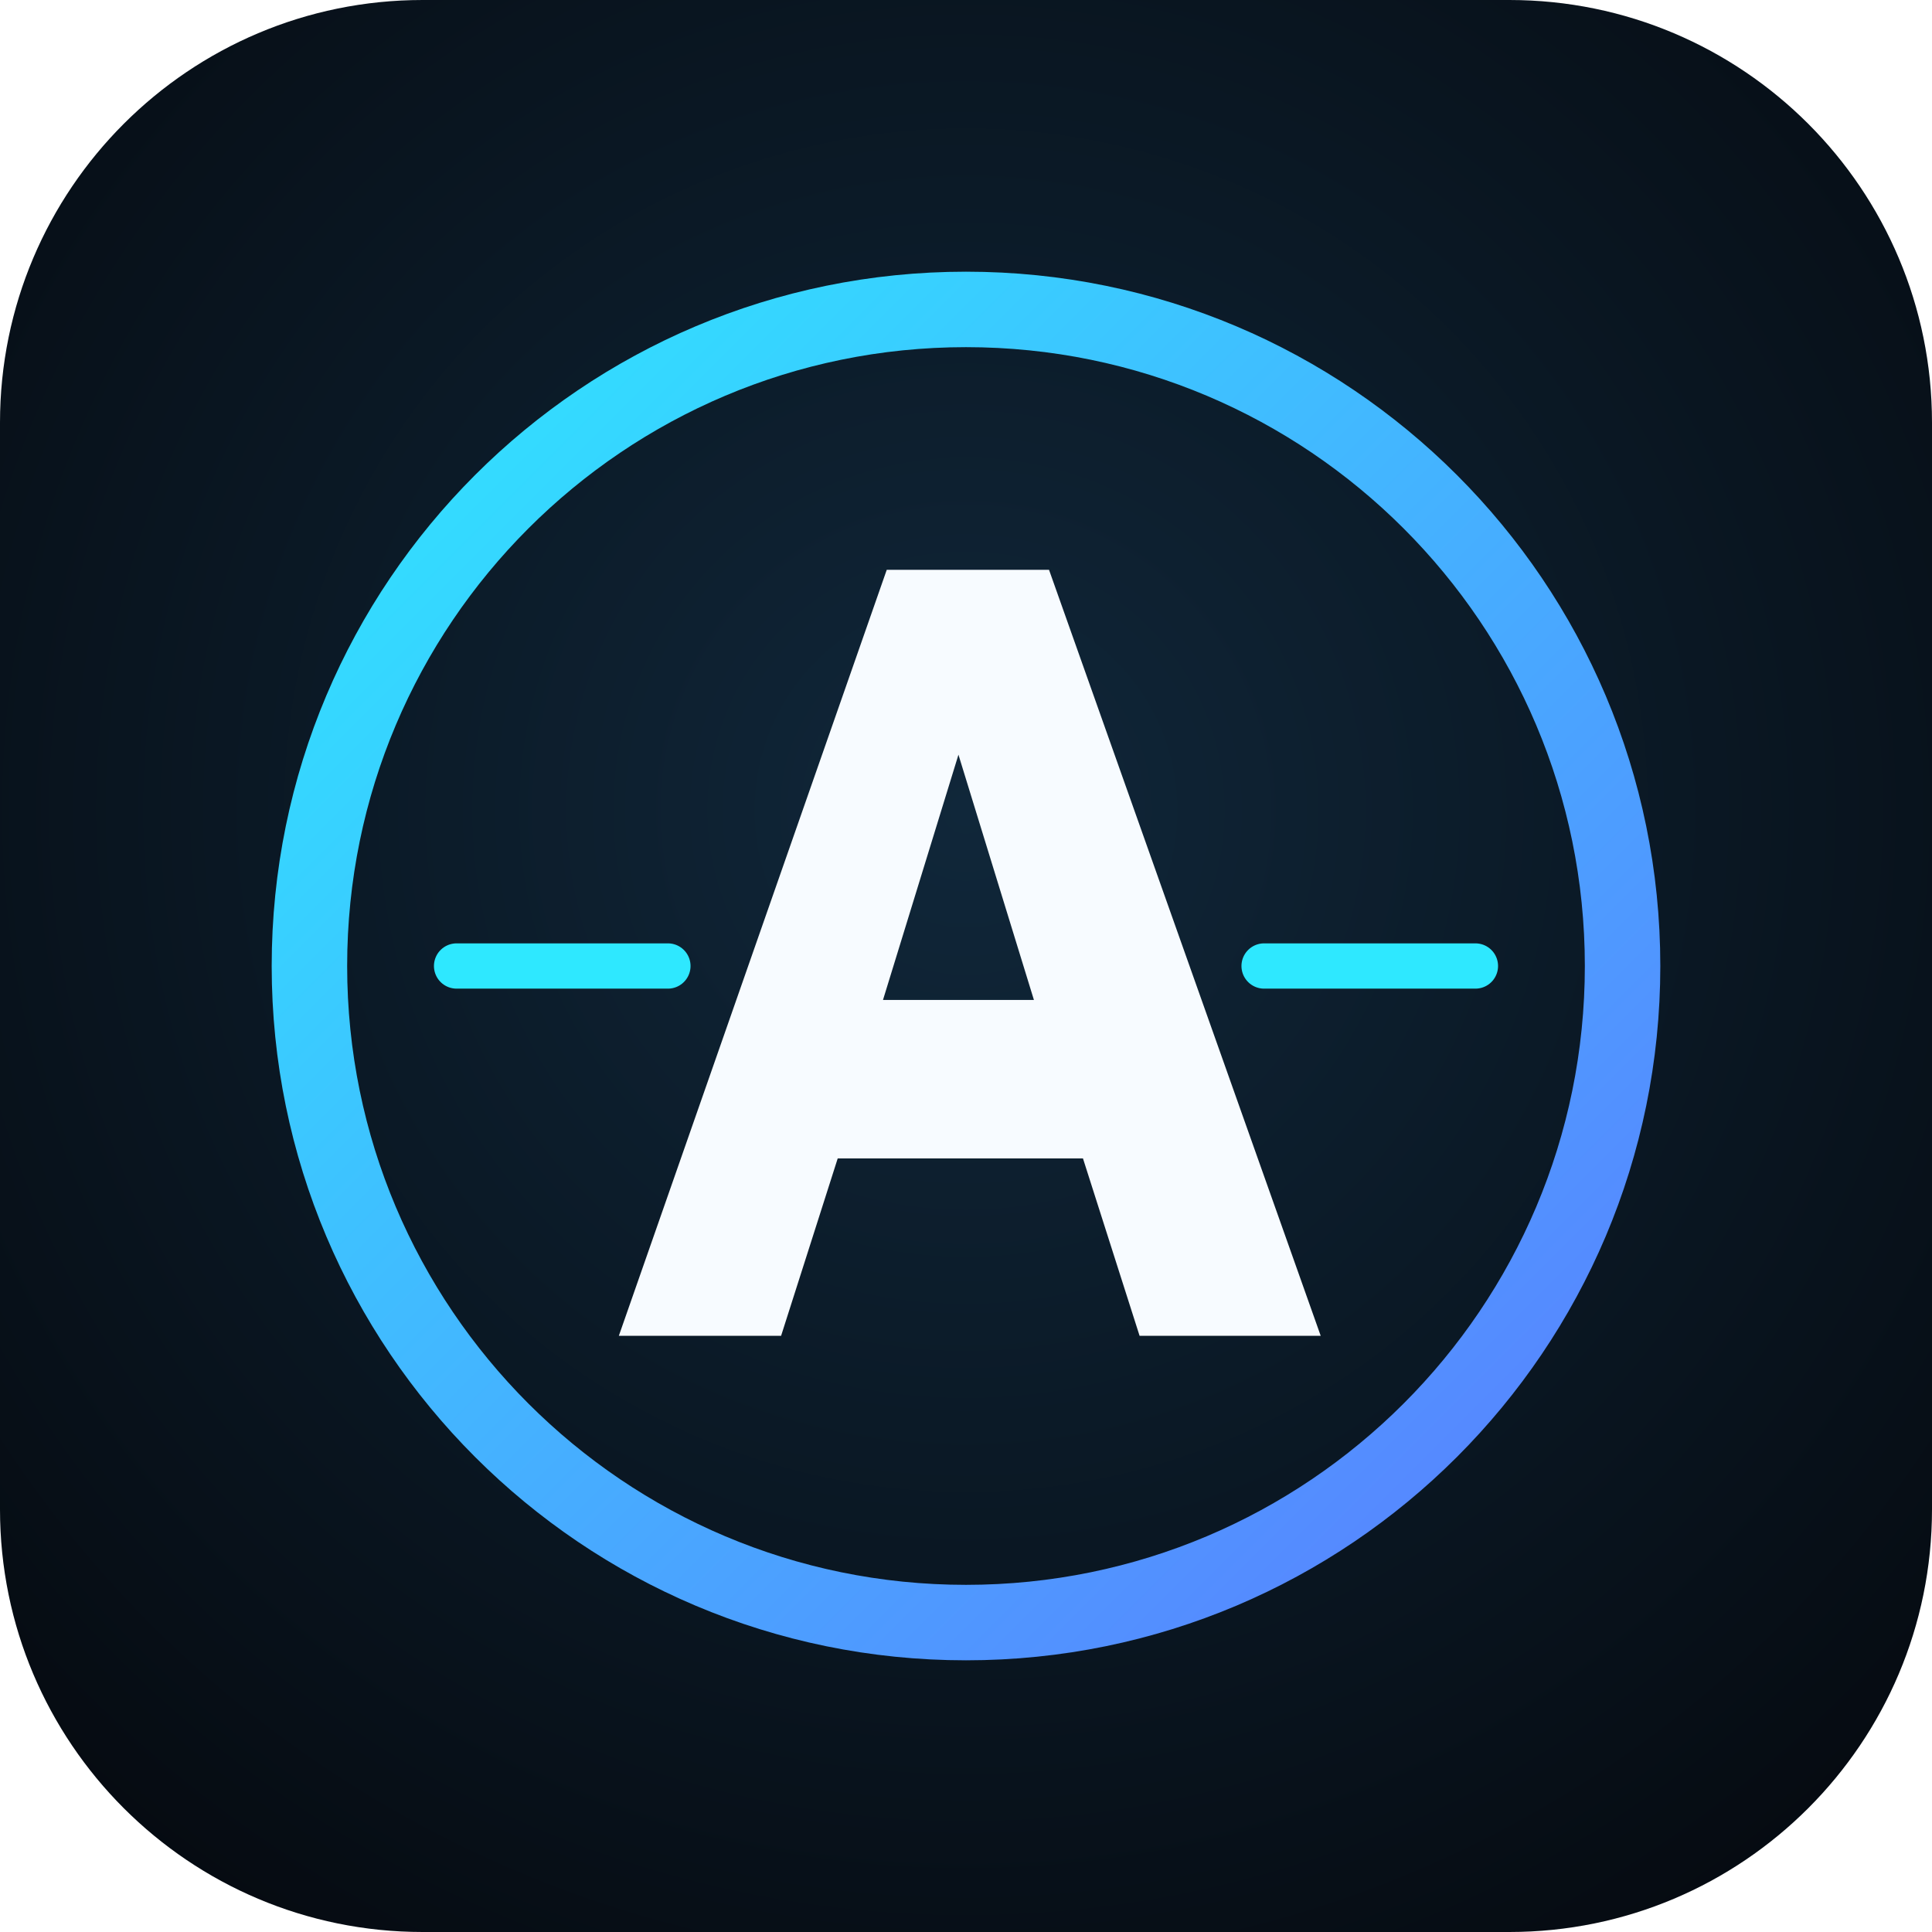
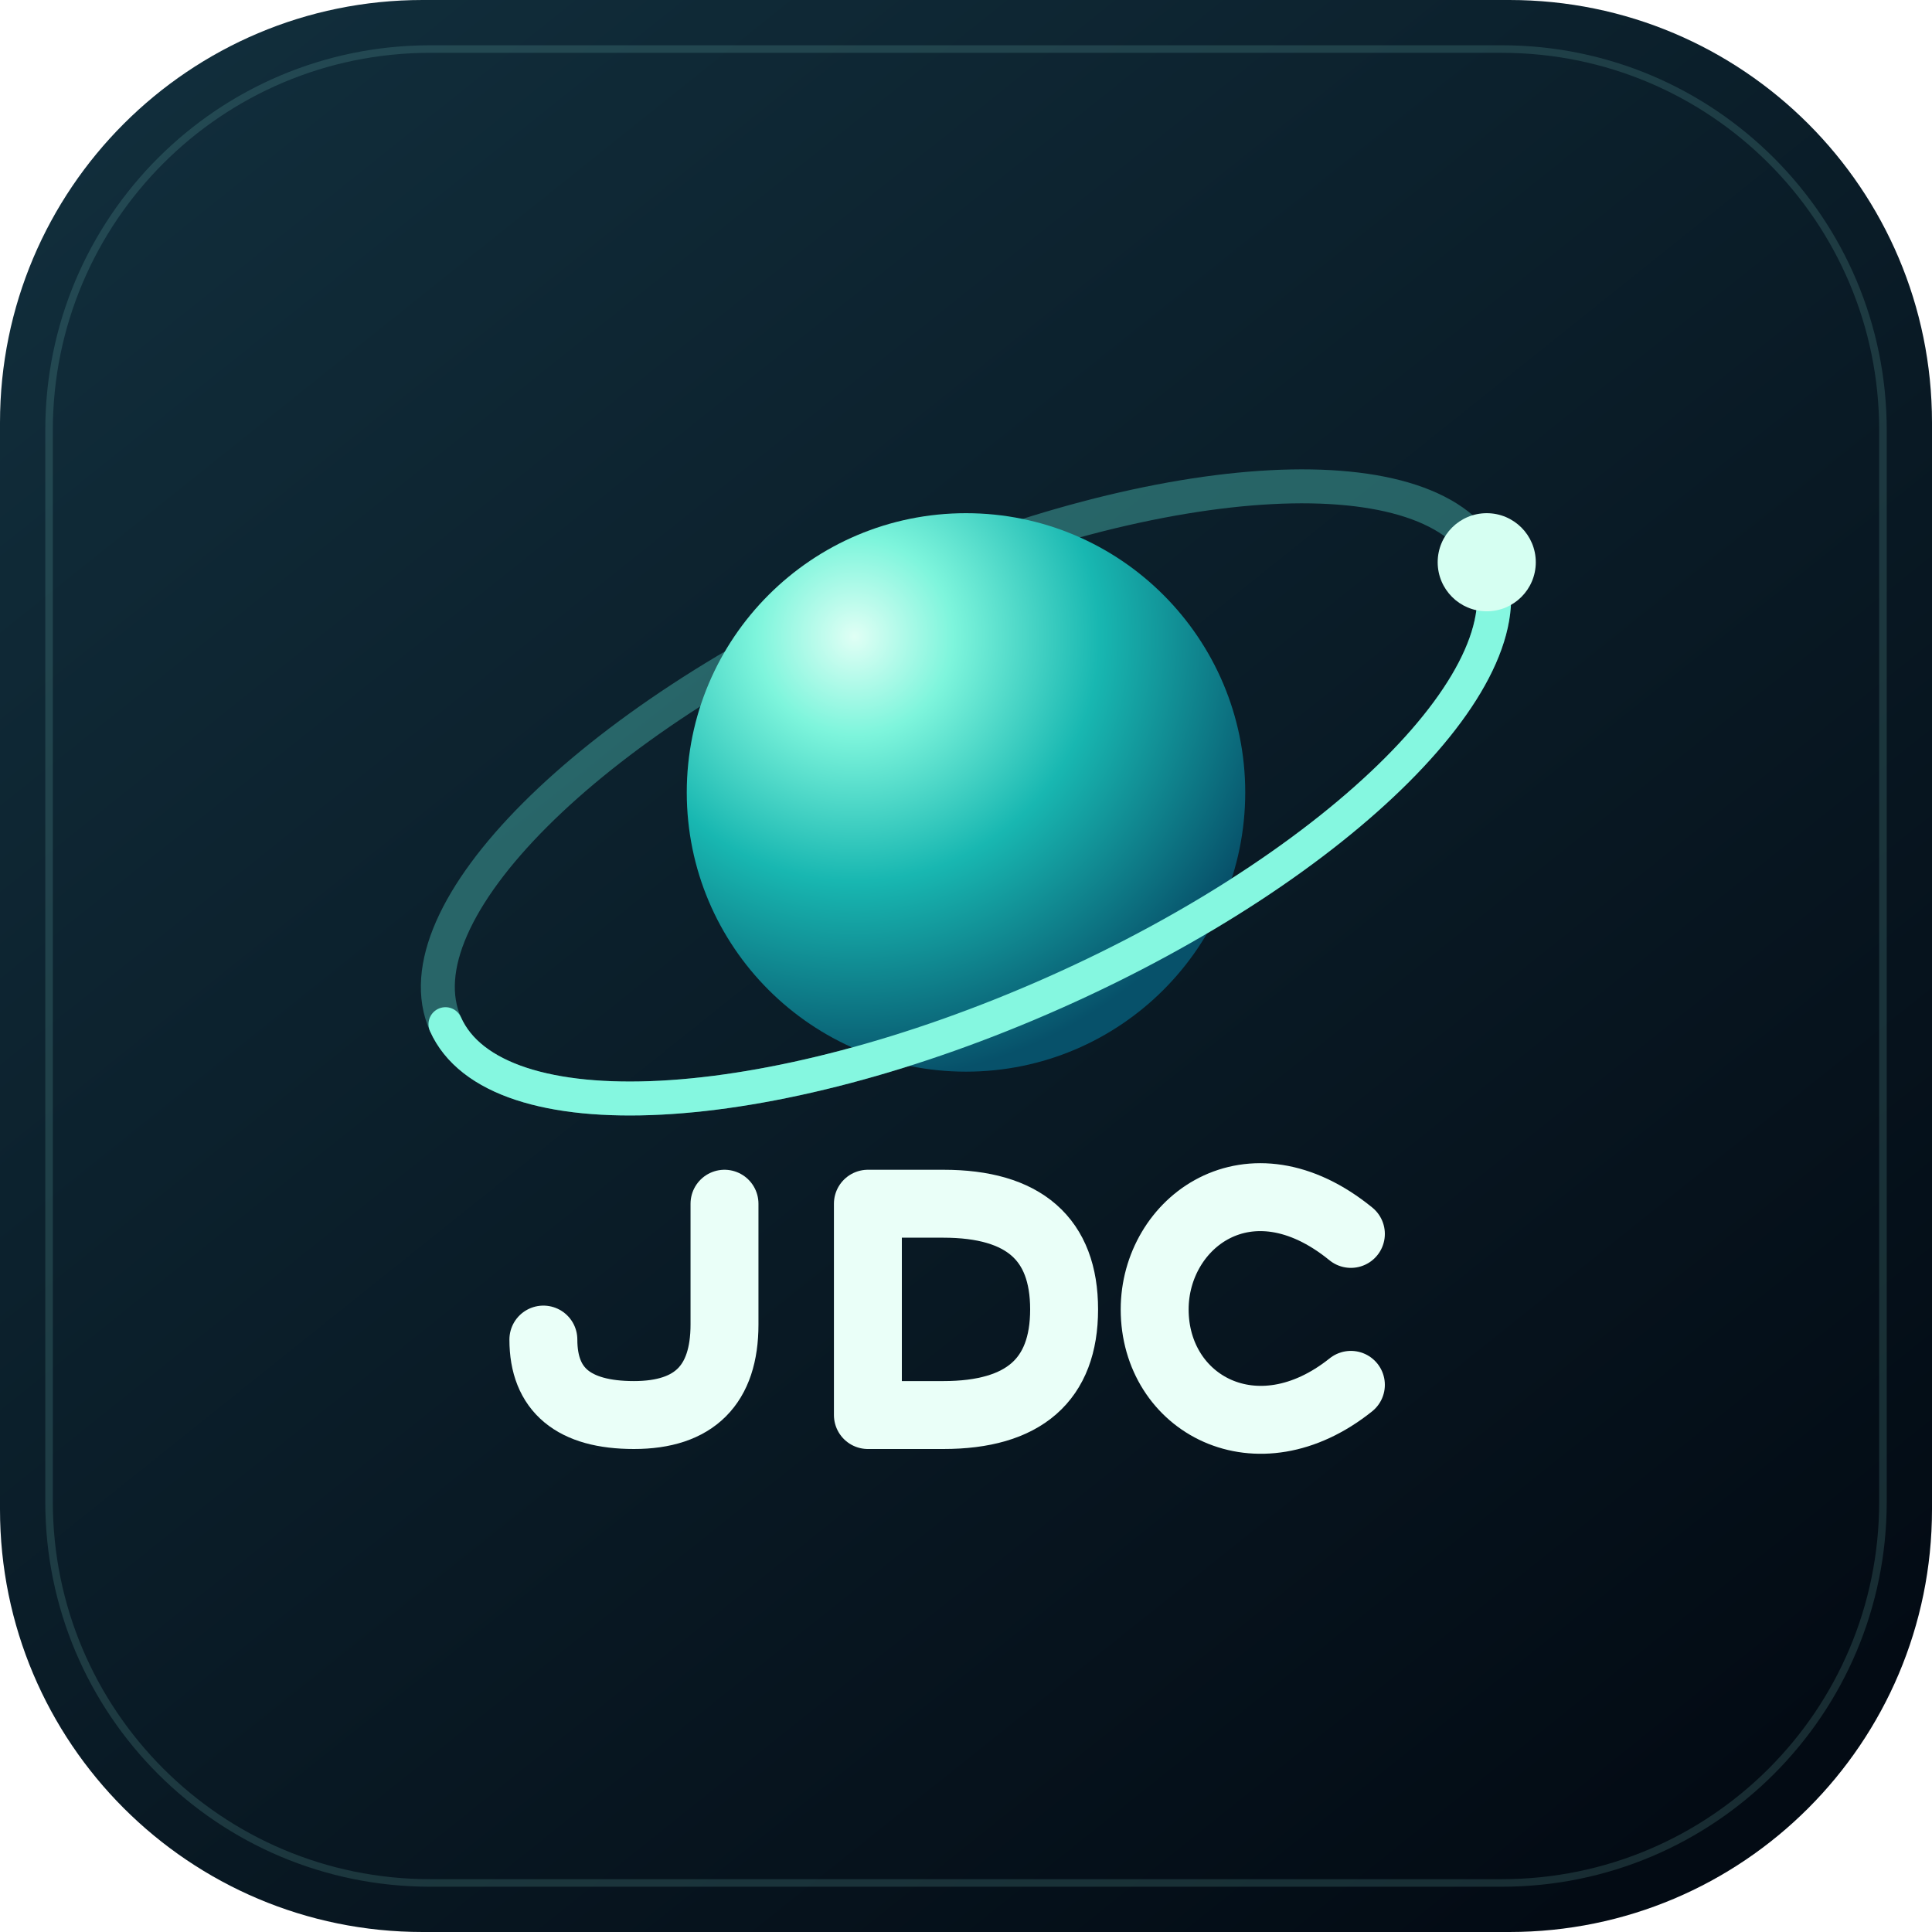
<svg xmlns="http://www.w3.org/2000/svg" viewBox="0 0 512 512">
  <defs>
-     <radialGradient id="background" cx="50%" cy="42%" r="70%">
-       <stop offset="0" stop-color="#10273a" />
-       <stop offset="1" stop-color="#050a10" />
+     <linearGradient id="background" x2=".8" y2="1">
+       <stop stop-color="#12303e" />
+       <stop offset="1" stop-color="#030b14" />
+     </linearGradient>
+     <radialGradient id="sphere" cx="30%" cy="22%" r="80%">
+       <stop stop-color="#e0fff5" />
+       <stop offset=".22" stop-color="#7ef5dc" />
+       <stop offset=".55" stop-color="#18b7b1" />
+       <stop offset="1" stop-color="#07516a" />
    </radialGradient>
-     <linearGradient id="accent" x1="0" y1="0" x2="1" y2="1">
-       <stop stop-color="#2ee8ff" />
-       <stop offset="1" stop-color="#5b7cff" />
-     </linearGradient>
  </defs>
  <rect width="512" height="512" rx="112" fill="url(#background)" />
-   <circle cx="256" cy="256" r="174" fill="none" stroke="url(#accent)" stroke-width="20" />
-   <path d="M164 354 235 151h43l72 203h-48l-15-47h-65l-15 47h-43Zm70-89h40l-20-65-20 65Z" fill="#f7fbff" />
-   <path d="M121 256h56M335 256h56" stroke="#2ee8ff" stroke-width="12" stroke-linecap="round" />
+   <rect x="13" y="13" width="486" height="486" rx="101" fill="none" stroke="#8cebdd" stroke-opacity=".15" stroke-width="2" />
+   <ellipse cx="256" cy="210" rx="151" ry="58" transform="rotate(-24 256 210)" fill="none" stroke="#5ce6d6" stroke-opacity=".35" stroke-width="9" />
+   <circle cx="256" cy="210" r="74" fill="url(#sphere)" />
+   <path d="M105 210 A151 58 0 0 0 407 210" transform="rotate(-24 256 210)" fill="none" stroke="#85f7e0" stroke-width="9" stroke-linecap="round" />
+   <circle cx="394" cy="149" r="13" fill="#d6fff2" />
+   <g transform="translate(18 0)" fill="none" stroke="#eafff8" stroke-width="18" stroke-linecap="round" stroke-linejoin="round">
+     <path d="M174 319 V351 Q174 375 150 375 Q126 375 126 355" />
+     <path d="M212 319 V375 H232 Q264 375 264 347 Q264 319 232 319 Z" />
+     <path d="M340 327 C313 305 288 324 288 347 C288 372 315 387 340 367" />
+   </g>
</svg>
